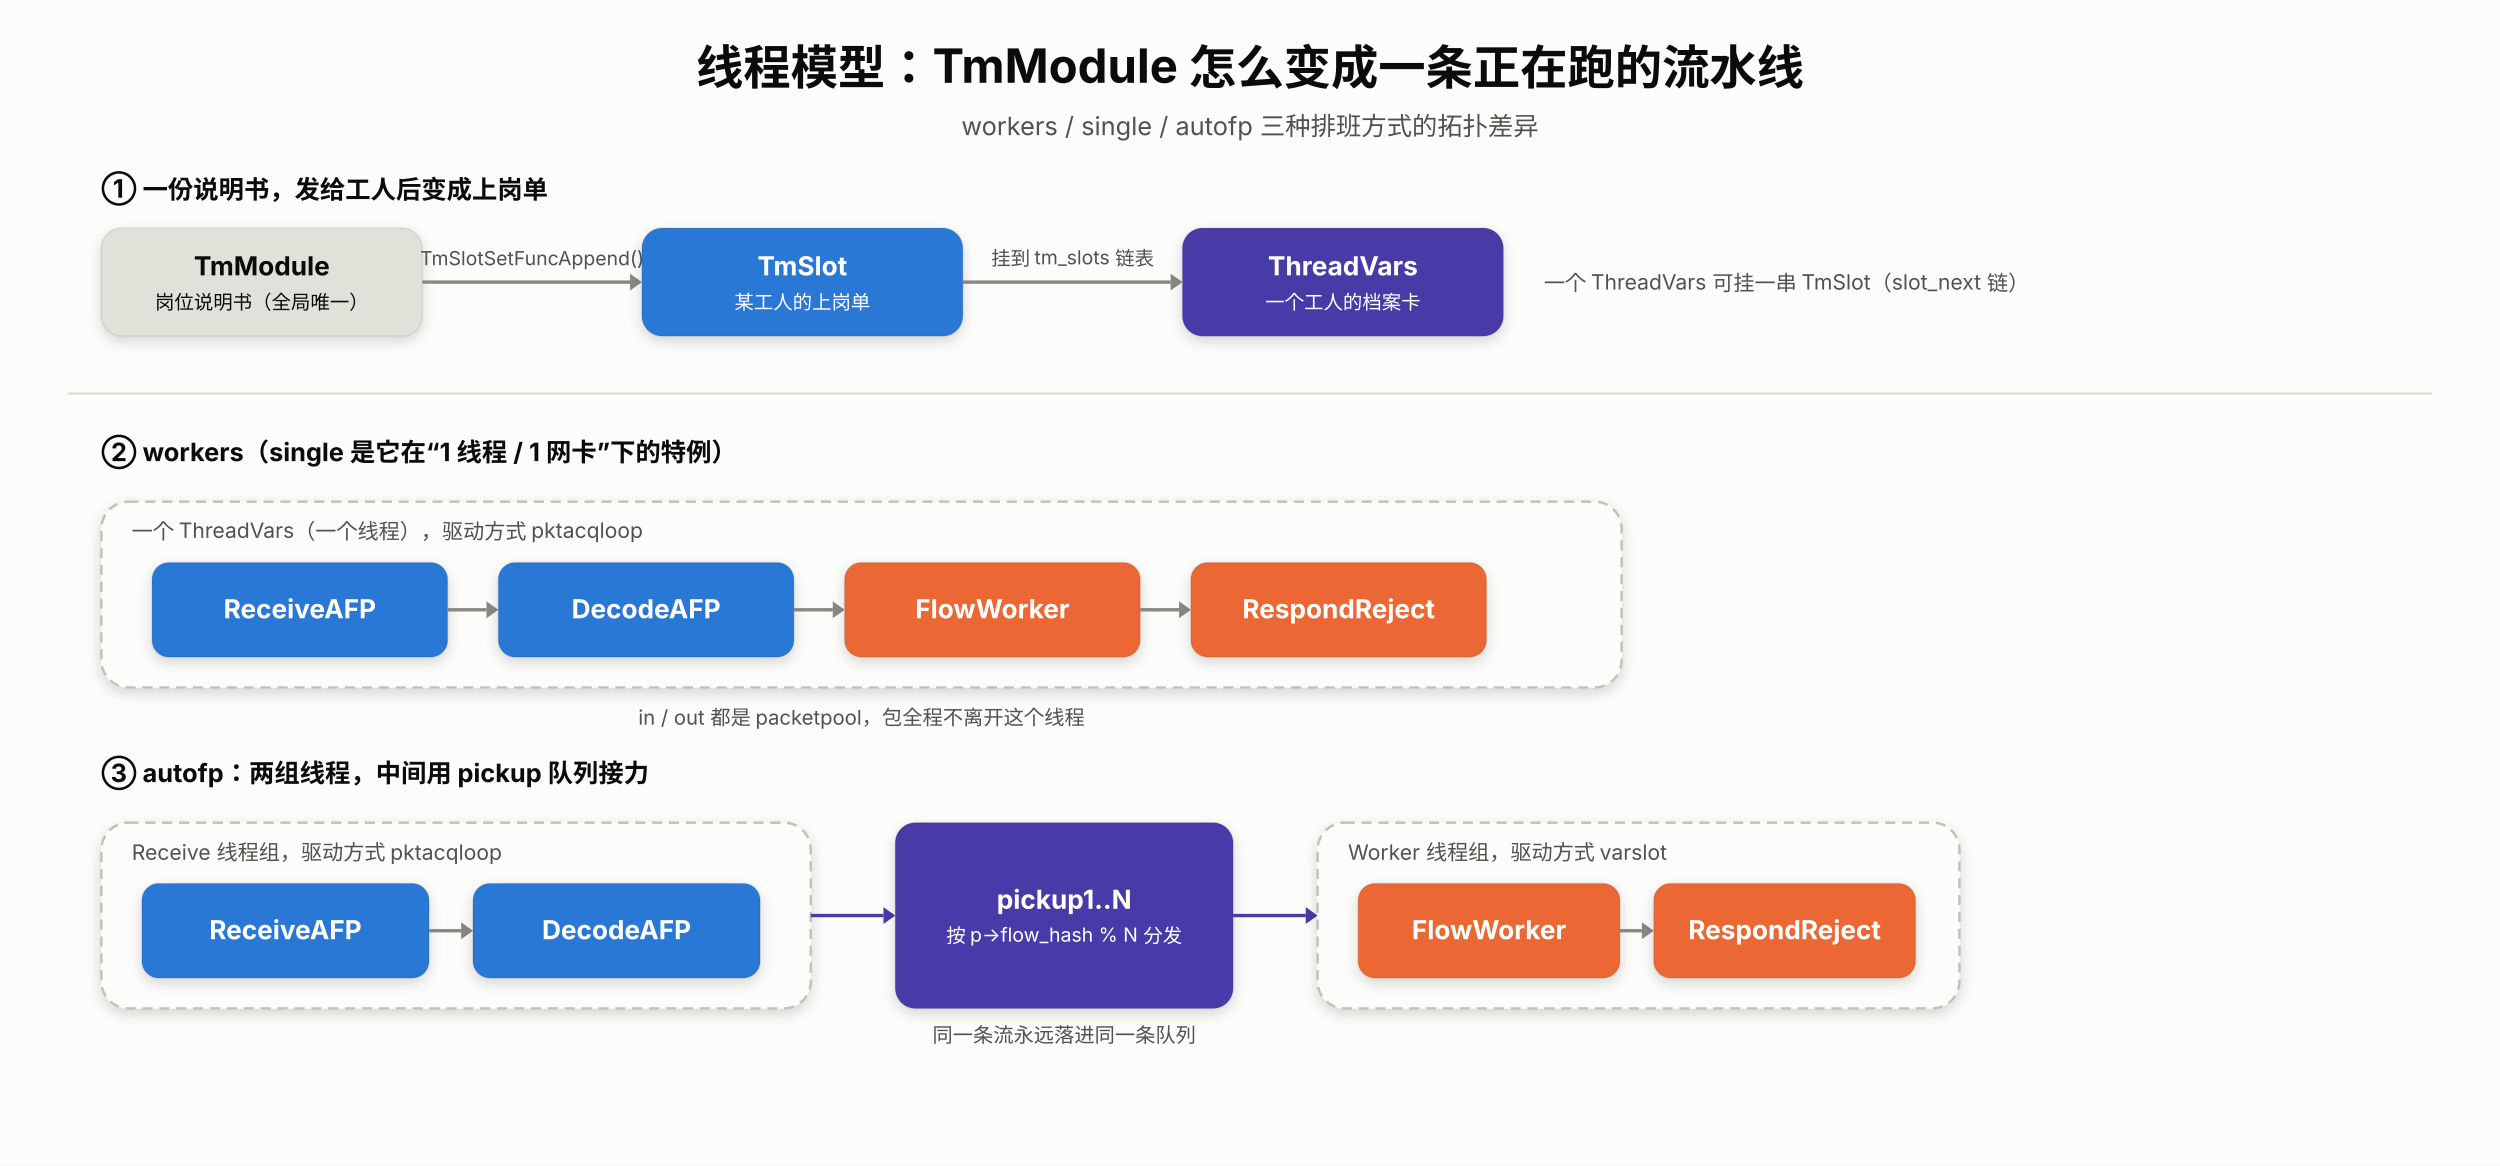
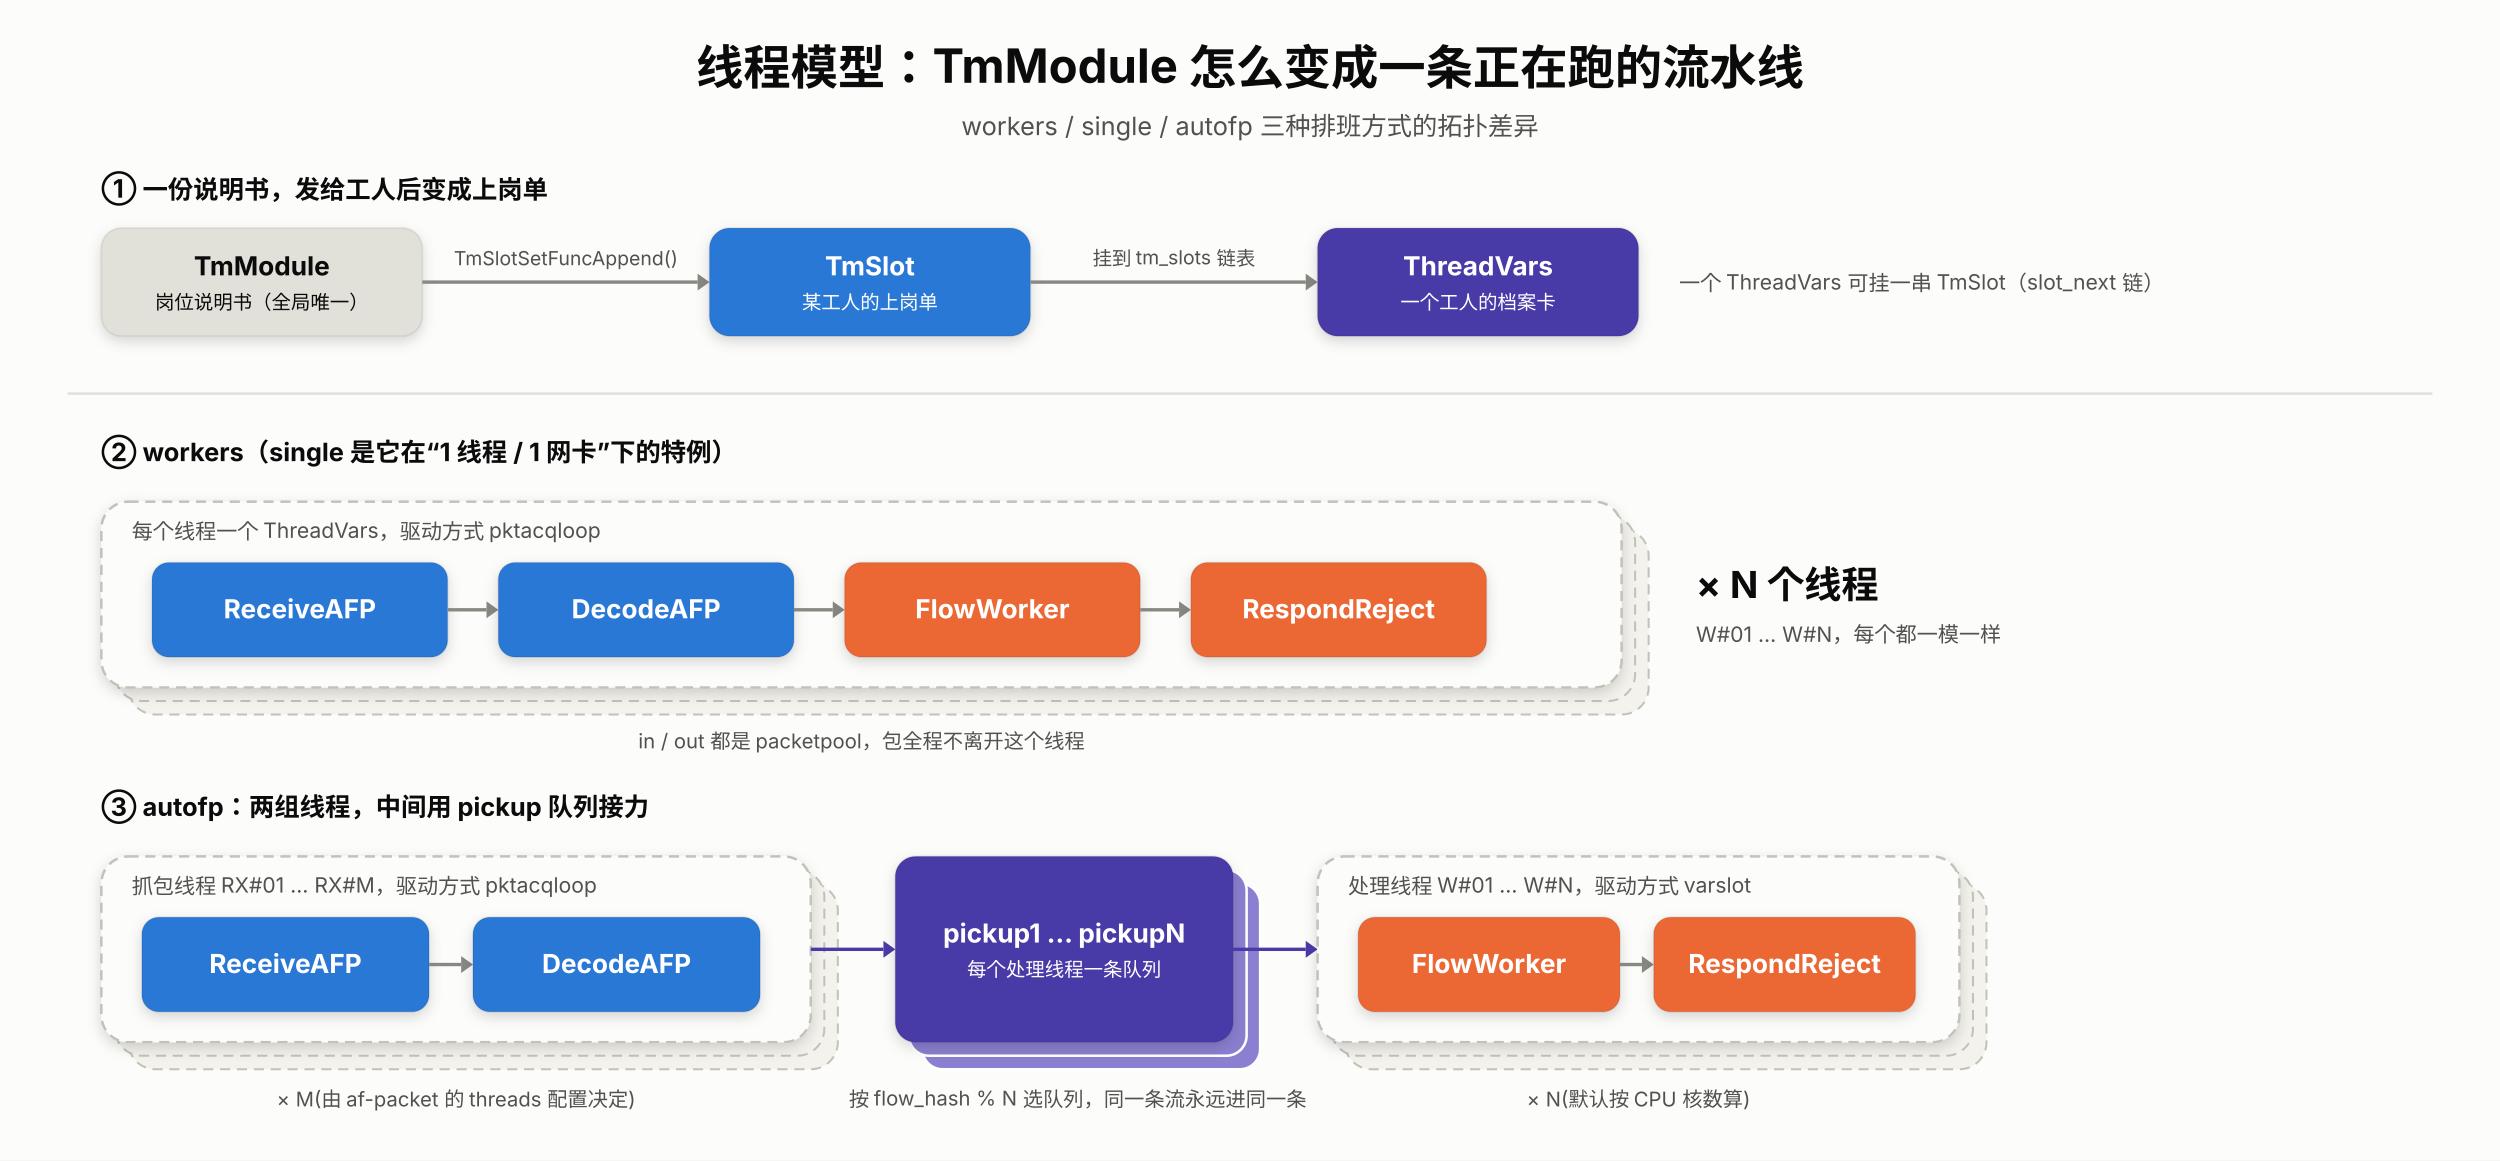
- <svg xmlns="http://www.w3.org/2000/svg" viewBox="0 0 1480 690" font-family="-apple-system, 'Segoe UI', 'PingFang SC', 'Microsoft YaHei', sans-serif">
+ <svg xmlns="http://www.w3.org/2000/svg" viewBox="0 0 1480 687" font-family="-apple-system, 'Segoe UI', 'PingFang SC', 'Microsoft YaHei', sans-serif">
  <filter id="softshadow" x="-30%" y="-30%" width="160%" height="160%">
    <feDropShadow dx="0" dy="3" stdDeviation="4" flood-color="#0b0b0b" flood-opacity="0.16" />
  </filter>
-   <rect x="0" y="0" width="1480" height="690" fill="#fcfcfb" />
+   <rect x="0" y="0" width="1480" height="687" fill="#fcfcfb" />
  <text x="740.0" y="50" text-anchor="middle" font-size="28" font-weight="700" fill="#0b0b0b">线程模型：TmModule 怎么变成一条正在跑的流水线</text>
  <text x="740.0" y="80" text-anchor="middle" font-size="15" fill="#52514e">workers / single / autofp 三种排班方式的拓扑差异</text>
  <text x="60" y="117" text-anchor="start" font-size="15" fill="#0b0b0b" font-weight="700">① 一份说明书，发给工人后变成上岗单</text>
  <rect x="60" y="135" width="190" height="64" rx="12" fill="#e1e0d9" stroke="rgba(11,11,11,0.08)" stroke-width="1" filter="url(#softshadow)" />
  <text x="155.0" y="163.0" text-anchor="middle" font-size="15.5" font-weight="700" fill="#0b0b0b">TmModule</text>
  <text x="155.0" y="183.0" text-anchor="middle" font-size="11.5" fill="#0b0b0b">岗位说明书（全局唯一）</text>
-   <line x1="250" y1="167.0" x2="373" y2="167.0" stroke="#898781" stroke-width="2" />
-   <polygon points="373,162.0 380,167.0 373,172.0" fill="#898781" />
-   <text x="315.0" y="157.0" text-anchor="middle" font-size="11.5" fill="#52514e" font-weight="400">TmSlotSetFuncAppend()</text>
-   <rect x="380" y="135" width="190" height="64" rx="12" fill="#2a78d6" stroke="rgba(11,11,11,0.08)" stroke-width="1" filter="url(#softshadow)" />
-   <text x="475.0" y="163.0" text-anchor="middle" font-size="15.5" font-weight="700" fill="#ffffff">TmSlot</text>
-   <text x="475.0" y="183.0" text-anchor="middle" font-size="11.5" fill="#ffffff">某工人的上岗单</text>
-   <line x1="570" y1="167.0" x2="693" y2="167.0" stroke="#898781" stroke-width="2" />
-   <polygon points="693,162.0 700,167.0 693,172.0" fill="#898781" />
-   <text x="635.0" y="157.0" text-anchor="middle" font-size="11.5" fill="#52514e" font-weight="400">挂到 tm_slots 链表</text>
-   <rect x="700" y="135" width="190" height="64" rx="12" fill="#4a3aa7" stroke="rgba(11,11,11,0.08)" stroke-width="1" filter="url(#softshadow)" />
-   <text x="795.0" y="163.0" text-anchor="middle" font-size="15.5" font-weight="700" fill="#ffffff">ThreadVars</text>
-   <text x="795.0" y="183.0" text-anchor="middle" font-size="11.5" fill="#ffffff">一个工人的档案卡</text>
-   <text x="914" y="172.0" text-anchor="start" font-size="12.5" fill="#52514e" font-weight="400">一个 ThreadVars 可挂一串 TmSlot（slot_next 链）</text>
+   <line x1="250" y1="167.0" x2="413" y2="167.0" stroke="#898781" stroke-width="2" />
+   <polygon points="413,162.0 420,167.0 413,172.0" fill="#898781" />
+   <text x="335.0" y="157.0" text-anchor="middle" font-size="11.5" fill="#52514e" font-weight="400">TmSlotSetFuncAppend()</text>
+   <rect x="420" y="135" width="190" height="64" rx="12" fill="#2a78d6" stroke="rgba(11,11,11,0.08)" stroke-width="1" filter="url(#softshadow)" />
+   <text x="515.0" y="163.0" text-anchor="middle" font-size="15.5" font-weight="700" fill="#ffffff">TmSlot</text>
+   <text x="515.0" y="183.0" text-anchor="middle" font-size="11.5" fill="#ffffff">某工人的上岗单</text>
+   <line x1="610" y1="167.0" x2="773" y2="167.0" stroke="#898781" stroke-width="2" />
+   <polygon points="773,162.0 780,167.0 773,172.0" fill="#898781" />
+   <text x="695.0" y="157.0" text-anchor="middle" font-size="11.5" fill="#52514e" font-weight="400">挂到 tm_slots 链表</text>
+   <rect x="780" y="135" width="190" height="64" rx="12" fill="#4a3aa7" stroke="rgba(11,11,11,0.08)" stroke-width="1" filter="url(#softshadow)" />
+   <text x="875.0" y="163.0" text-anchor="middle" font-size="15.5" font-weight="700" fill="#ffffff">ThreadVars</text>
+   <text x="875.0" y="183.0" text-anchor="middle" font-size="11.5" fill="#ffffff">一个工人的档案卡</text>
+   <text x="994" y="172.0" text-anchor="start" font-size="12.5" fill="#52514e" font-weight="400">一个 ThreadVars 可挂一串 TmSlot（slot_next 链）</text>
  <line x1="40" y1="233" x2="1440" y2="233" stroke="#e1e0d9" stroke-width="1.5" />
  <text x="60" y="273" text-anchor="start" font-size="15" fill="#0b0b0b" font-weight="700">② workers（single 是它在“1 线程 / 1 网卡”下的特例）</text>
+   <rect x="76" y="313" width="900" height="110" rx="16" fill="#f3f2ed" stroke="#c3c2b7" stroke-width="1.2" stroke-dasharray="6,4" />
+   <rect x="68" y="305" width="900" height="110" rx="16" fill="#f3f2ed" stroke="#c3c2b7" stroke-width="1.2" stroke-dasharray="6,4" />
  <rect x="60" y="297" width="900" height="110" rx="16" fill="#fcfcfb" stroke="#c3c2b7" stroke-width="1.5" stroke-dasharray="6,4" filter="url(#softshadow)" />
  <text x="510.0" y="357.0" text-anchor="middle" font-size="15.5" font-weight="700" fill="#0b0b0b" />
-   <text x="78" y="319" text-anchor="start" font-size="12.5" fill="#52514e" font-weight="400">一个 ThreadVars（一个线程），驱动方式 pktacqloop</text>
+   <text x="78" y="319" text-anchor="start" font-size="12.5" fill="#52514e" font-weight="400">每个线程一个 ThreadVars，驱动方式 pktacqloop</text>
+   <text x="1004" y="354.0" text-anchor="start" font-size="22" fill="#0b0b0b" font-weight="700">× N 个线程</text>
+   <text x="1004" y="380.0" text-anchor="start" font-size="12.5" fill="#52514e" font-weight="400">W#01 … W#N，每个都一模一样</text>
  <rect x="90" y="333" width="175" height="56" rx="10" fill="#2a78d6" stroke="rgba(11,11,11,0.08)" stroke-width="1" filter="url(#softshadow)" />
  <text x="177.5" y="366.0" text-anchor="middle" font-size="15.5" font-weight="700" fill="#ffffff">ReceiveAFP</text>
  <line x1="265" y1="361.0" x2="288" y2="361.0" stroke="#898781" stroke-width="2" />
  <polygon points="288,356.0 295,361.0 288,366.0" fill="#898781" />
  <rect x="295" y="333" width="175" height="56" rx="10" fill="#2a78d6" stroke="rgba(11,11,11,0.08)" stroke-width="1" filter="url(#softshadow)" />
  <text x="382.5" y="366.0" text-anchor="middle" font-size="15.5" font-weight="700" fill="#ffffff">DecodeAFP</text>
  <line x1="470" y1="361.0" x2="493" y2="361.0" stroke="#898781" stroke-width="2" />
  <polygon points="493,356.0 500,361.0 493,366.0" fill="#898781" />
  <rect x="500" y="333" width="175" height="56" rx="10" fill="#eb6834" stroke="rgba(11,11,11,0.08)" stroke-width="1" filter="url(#softshadow)" />
  <text x="587.5" y="366.0" text-anchor="middle" font-size="15.5" font-weight="700" fill="#ffffff">FlowWorker</text>
  <line x1="675" y1="361.0" x2="698" y2="361.0" stroke="#898781" stroke-width="2" />
  <polygon points="698,356.0 705,361.0 698,366.0" fill="#898781" />
  <rect x="705" y="333" width="175" height="56" rx="10" fill="#eb6834" stroke="rgba(11,11,11,0.08)" stroke-width="1" filter="url(#softshadow)" />
  <text x="792.5" y="366.0" text-anchor="middle" font-size="15.5" font-weight="700" fill="#ffffff">RespondReject</text>
-   <text x="510.0" y="429" text-anchor="middle" font-size="12" fill="#52514e" font-weight="400">in / out 都是 packetpool，包全程不离开这个线程</text>
-   <text x="60" y="463" text-anchor="start" font-size="15" fill="#0b0b0b" font-weight="700">③ autofp：两组线程，中间用 pickup 队列接力</text>
-   <rect x="60" y="487" width="420" height="110" rx="16" fill="#fcfcfb" stroke="#c3c2b7" stroke-width="1.5" stroke-dasharray="6,4" filter="url(#softshadow)" />
-   <text x="270.0" y="547.0" text-anchor="middle" font-size="15.5" font-weight="700" fill="#0b0b0b" />
-   <text x="78" y="509" text-anchor="start" font-size="12.5" fill="#52514e" font-weight="400">Receive 线程组，驱动方式 pktacqloop</text>
-   <rect x="84" y="523" width="170" height="56" rx="10" fill="#2a78d6" stroke="rgba(11,11,11,0.08)" stroke-width="1" filter="url(#softshadow)" />
-   <text x="169.0" y="556.0" text-anchor="middle" font-size="15.5" font-weight="700" fill="#ffffff">ReceiveAFP</text>
-   <line x1="254" y1="551.0" x2="273" y2="551.0" stroke="#898781" stroke-width="2" />
-   <polygon points="273,546.0 280,551.0 273,556.0" fill="#898781" />
-   <rect x="280" y="523" width="170" height="56" rx="10" fill="#2a78d6" stroke="rgba(11,11,11,0.08)" stroke-width="1" filter="url(#softshadow)" />
-   <text x="365.0" y="556.0" text-anchor="middle" font-size="15.5" font-weight="700" fill="#ffffff">DecodeAFP</text>
-   <line x1="480" y1="542.0" x2="523" y2="542.0" stroke="#4a3aa7" stroke-width="2" />
-   <polygon points="523,537.0 530,542.0 523,547.0" fill="#4a3aa7" />
-   <rect x="530" y="487" width="200" height="110" rx="12" fill="#4a3aa7" stroke="rgba(11,11,11,0.08)" stroke-width="1" filter="url(#softshadow)" />
-   <text x="630.0" y="538.0" text-anchor="middle" font-size="15.5" font-weight="700" fill="#ffffff">pickup1..N</text>
-   <text x="630.0" y="558.0" text-anchor="middle" font-size="11.5" fill="#ffffff">按 p-&gt;flow_hash % N 分发</text>
-   <text x="630.0" y="617" text-anchor="middle" font-size="12" fill="#52514e" font-weight="400">同一条流永远落进同一条队列</text>
-   <line x1="730" y1="542.0" x2="773" y2="542.0" stroke="#4a3aa7" stroke-width="2" />
-   <polygon points="773,537.0 780,542.0 773,547.0" fill="#4a3aa7" />
-   <rect x="780" y="487" width="380" height="110" rx="16" fill="#fcfcfb" stroke="#c3c2b7" stroke-width="1.5" stroke-dasharray="6,4" filter="url(#softshadow)" />
-   <text x="970.0" y="547.0" text-anchor="middle" font-size="15.5" font-weight="700" fill="#0b0b0b" />
-   <text x="798" y="509" text-anchor="start" font-size="12.5" fill="#52514e" font-weight="400">Worker 线程组，驱动方式 varslot</text>
-   <rect x="804" y="523" width="155" height="56" rx="10" fill="#eb6834" stroke="rgba(11,11,11,0.08)" stroke-width="1" filter="url(#softshadow)" />
-   <text x="881.5" y="556.0" text-anchor="middle" font-size="15.5" font-weight="700" fill="#ffffff">FlowWorker</text>
-   <line x1="959" y1="551.0" x2="972" y2="551.0" stroke="#898781" stroke-width="2" />
-   <polygon points="972,546.0 979,551.0 972,556.0" fill="#898781" />
-   <rect x="979" y="523" width="155" height="56" rx="10" fill="#eb6834" stroke="rgba(11,11,11,0.08)" stroke-width="1" filter="url(#softshadow)" />
-   <text x="1056.5" y="556.0" text-anchor="middle" font-size="15.5" font-weight="700" fill="#ffffff">RespondReject</text>
+   <text x="510.0" y="443" text-anchor="middle" font-size="12" fill="#52514e" font-weight="400">in / out 都是 packetpool，包全程不离开这个线程</text>
+   <text x="60" y="483" text-anchor="start" font-size="15" fill="#0b0b0b" font-weight="700">③ autofp：两组线程，中间用 pickup 队列接力</text>
+   <rect x="76" y="523" width="420" height="110" rx="16" fill="#f3f2ed" stroke="#c3c2b7" stroke-width="1.2" stroke-dasharray="6,4" />
+   <rect x="68" y="515" width="420" height="110" rx="16" fill="#f3f2ed" stroke="#c3c2b7" stroke-width="1.2" stroke-dasharray="6,4" />
+   <rect x="60" y="507" width="420" height="110" rx="16" fill="#fcfcfb" stroke="#c3c2b7" stroke-width="1.5" stroke-dasharray="6,4" filter="url(#softshadow)" />
+   <text x="270.0" y="567.0" text-anchor="middle" font-size="15.5" font-weight="700" fill="#0b0b0b" />
+   <text x="78" y="529" text-anchor="start" font-size="12.5" fill="#52514e" font-weight="400">抓包线程 RX#01 … RX#M，驱动方式 pktacqloop</text>
+   <text x="270.0" y="655" text-anchor="middle" font-size="12" fill="#52514e" font-weight="400">× M(由 af-packet 的 threads 配置决定)</text>
+   <rect x="84" y="543" width="170" height="56" rx="10" fill="#2a78d6" stroke="rgba(11,11,11,0.08)" stroke-width="1" filter="url(#softshadow)" />
+   <text x="169.0" y="576.0" text-anchor="middle" font-size="15.5" font-weight="700" fill="#ffffff">ReceiveAFP</text>
+   <line x1="254" y1="571.0" x2="273" y2="571.0" stroke="#898781" stroke-width="2" />
+   <polygon points="273,566.0 280,571.0 273,576.0" fill="#898781" />
+   <rect x="280" y="543" width="170" height="56" rx="10" fill="#2a78d6" stroke="rgba(11,11,11,0.08)" stroke-width="1" filter="url(#softshadow)" />
+   <text x="365.0" y="576.0" text-anchor="middle" font-size="15.5" font-weight="700" fill="#ffffff">DecodeAFP</text>
+   <line x1="480" y1="562.0" x2="523" y2="562.0" stroke="#4a3aa7" stroke-width="2" />
+   <polygon points="523,557.0 530,562.0 523,567.0" fill="#4a3aa7" />
+   <rect x="546" y="523" width="200" height="110" rx="12" fill="#8a7fd0" stroke="#ffffff" stroke-width="1.5" />
+   <rect x="538" y="515" width="200" height="110" rx="12" fill="#8a7fd0" stroke="#ffffff" stroke-width="1.5" />
+   <rect x="530" y="507" width="200" height="110" rx="12" fill="#4a3aa7" stroke="rgba(11,11,11,0.08)" stroke-width="1" filter="url(#softshadow)" />
+   <text x="630.0" y="558.0" text-anchor="middle" font-size="15.5" font-weight="700" fill="#ffffff">pickup1 … pickupN</text>
+   <text x="630.0" y="578.0" text-anchor="middle" font-size="11.5" fill="#ffffff">每个处理线程一条队列</text>
+   <text x="638.0" y="655" text-anchor="middle" font-size="12" fill="#52514e" font-weight="400">按 flow_hash % N 选队列，同一条流永远进同一条</text>
+   <line x1="730" y1="562.0" x2="773" y2="562.0" stroke="#4a3aa7" stroke-width="2" />
+   <polygon points="773,557.0 780,562.0 773,567.0" fill="#4a3aa7" />
+   <rect x="796" y="523" width="380" height="110" rx="16" fill="#f3f2ed" stroke="#c3c2b7" stroke-width="1.2" stroke-dasharray="6,4" />
+   <rect x="788" y="515" width="380" height="110" rx="16" fill="#f3f2ed" stroke="#c3c2b7" stroke-width="1.2" stroke-dasharray="6,4" />
+   <rect x="780" y="507" width="380" height="110" rx="16" fill="#fcfcfb" stroke="#c3c2b7" stroke-width="1.5" stroke-dasharray="6,4" filter="url(#softshadow)" />
+   <text x="970.0" y="567.0" text-anchor="middle" font-size="15.5" font-weight="700" fill="#0b0b0b" />
+   <text x="798" y="529" text-anchor="start" font-size="12.5" fill="#52514e" font-weight="400">处理线程 W#01 … W#N，驱动方式 varslot</text>
+   <text x="970.0" y="655" text-anchor="middle" font-size="12" fill="#52514e" font-weight="400">× N(默认按 CPU 核数算)</text>
+   <rect x="804" y="543" width="155" height="56" rx="10" fill="#eb6834" stroke="rgba(11,11,11,0.08)" stroke-width="1" filter="url(#softshadow)" />
+   <text x="881.5" y="576.0" text-anchor="middle" font-size="15.5" font-weight="700" fill="#ffffff">FlowWorker</text>
+   <line x1="959" y1="571.0" x2="972" y2="571.0" stroke="#898781" stroke-width="2" />
+   <polygon points="972,566.0 979,571.0 972,576.0" fill="#898781" />
+   <rect x="979" y="543" width="155" height="56" rx="10" fill="#eb6834" stroke="rgba(11,11,11,0.08)" stroke-width="1" filter="url(#softshadow)" />
+   <text x="1056.5" y="576.0" text-anchor="middle" font-size="15.5" font-weight="700" fill="#ffffff">RespondReject</text>
</svg>
